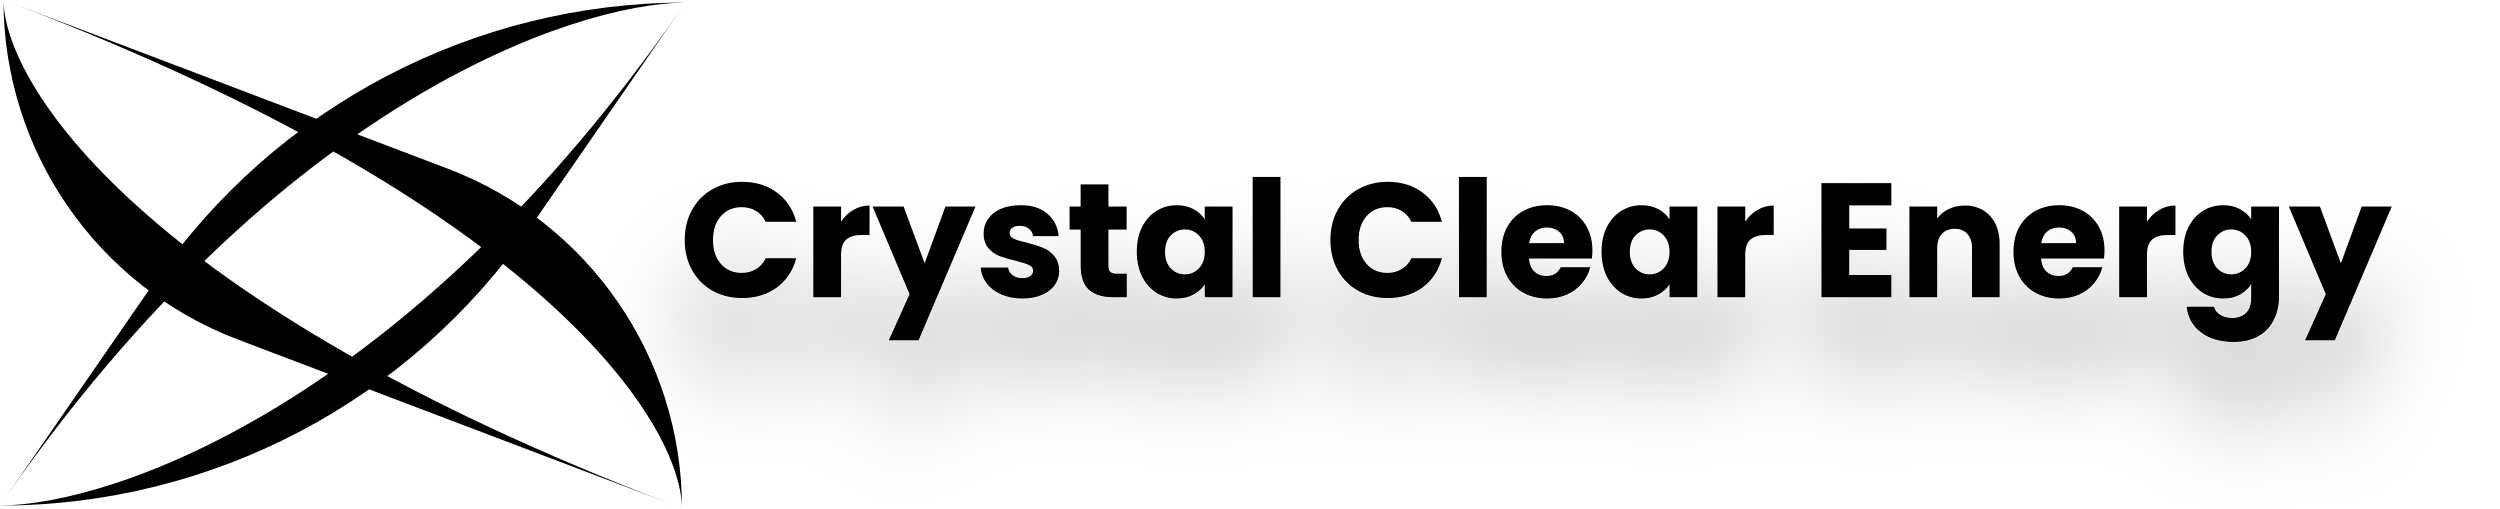
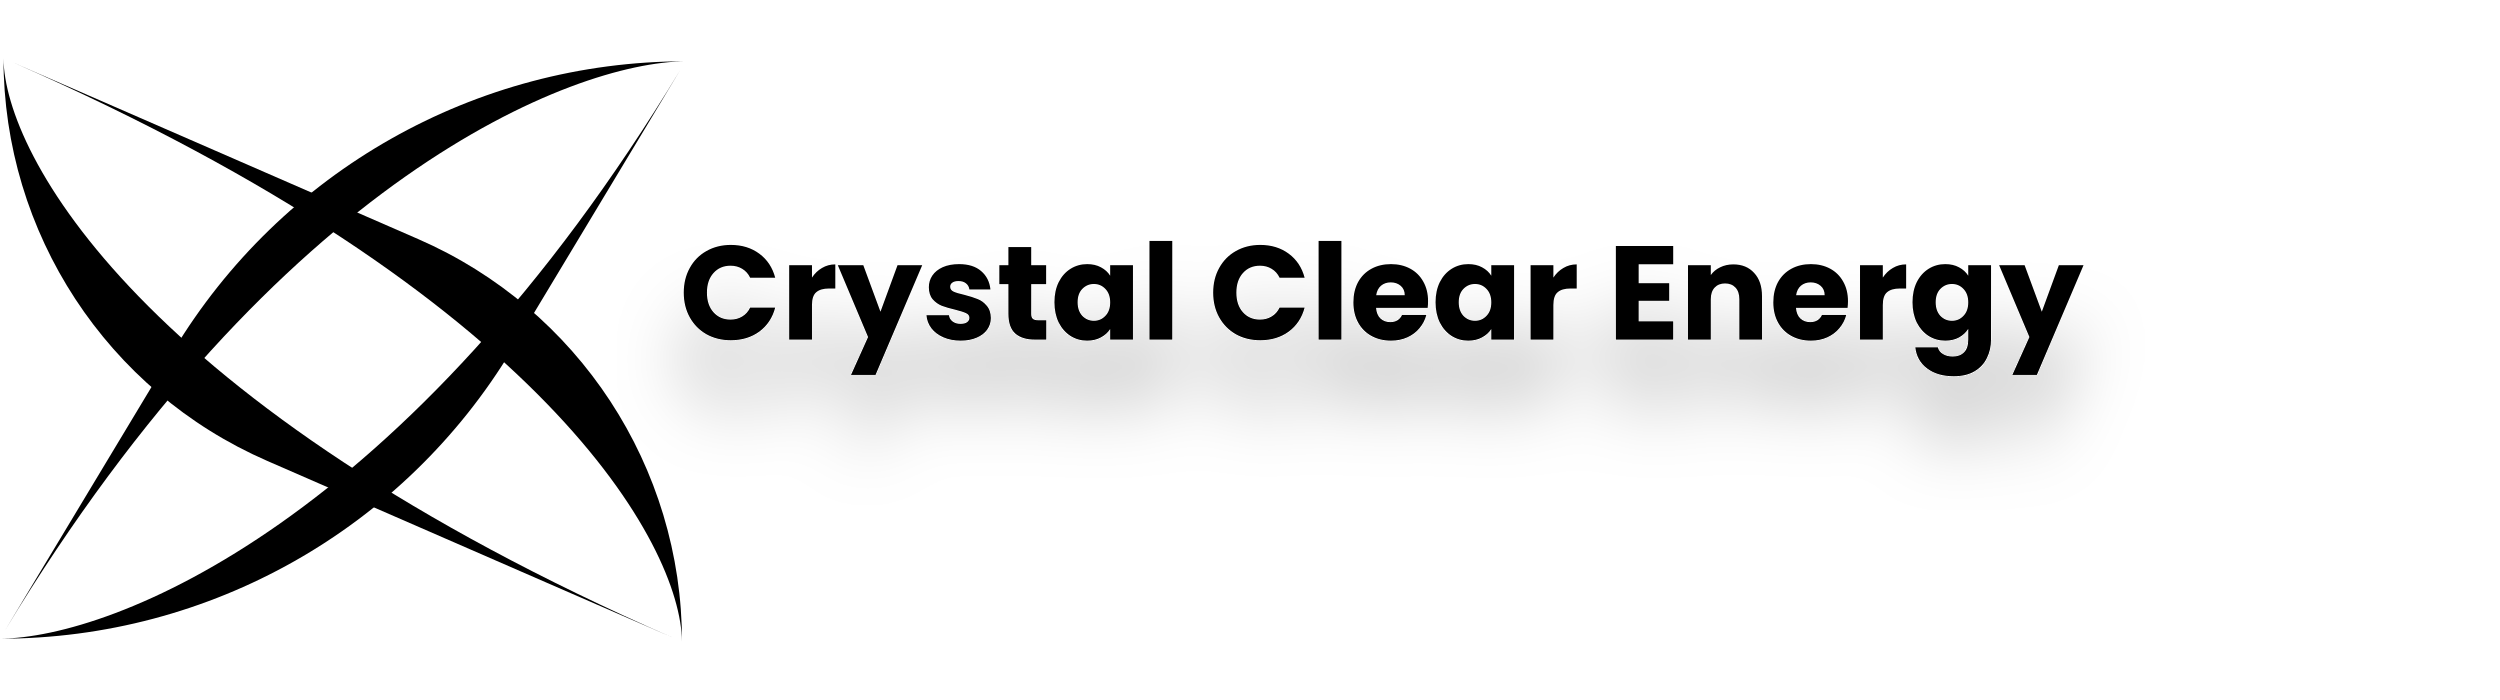
- <svg xmlns="http://www.w3.org/2000/svg" width="123" height="25" viewBox="0 0 123 25" fill="none">
-   <path d="M33.554 25C33.395 24.94 33.237 24.88 33.08 24.82L11.694 16.701C4.758 14.067 0.171 7.42 0.171 1.52588e-05C0.228 4.126 6.904 14.833 33.08 24.82L33.554 25Z" fill="black" />
-   <path d="M0.171 0C0.33 0.06 0.488 0.12 0.646 0.18L22.031 8.299C28.968 10.933 33.554 17.58 33.554 25C33.497 20.874 26.821 10.167 0.646 0.18L0.171 0Z" fill="black" />
-   <path d="M33.725 0.127C33.644 0.244 33.563 0.362 33.482 0.478L26.079 11.193C20.16 19.76 10.412 24.873 -4.19617e-05 24.873C5.566 24.831 20.01 19.882 33.482 0.478L33.725 0.127Z" fill="black" />
-   <path d="M0 24.873C0.081 24.756 0.162 24.638 0.243 24.521L7.646 13.807C13.565 5.24 23.313 0.127 33.725 0.127C28.159 0.169 13.715 5.118 0.243 24.521L0 24.873Z" fill="black" />
+ <svg xmlns="http://www.w3.org/2000/svg" width="125" height="35" viewBox="0 0 150 35" fill="none">
+   <path d="M40.92 35C40.726 34.916 40.533 34.832 40.341 34.748L16.027 24.151C6.42 19.963 0.209 10.48 0.209 2.28882e-05C0.278 5.776 8.419 20.766 40.341 34.748L40.92 35Z" fill="black" />
+   <path d="M0.209 0C0.402 0.084 0.595 0.168 0.787 0.252L25.101 10.849C34.708 15.037 40.92 24.52 40.92 35C40.85 29.224 32.709 14.234 0.787 0.252L0.209 0Z" fill="black" />
+   <path d="M41.128 0.177C41.029 0.342 40.93 0.506 40.832 0.67L30.733 17.449C24.245 28.23 12.582 34.822 -8.01086e-05 34.822C6.788 34.764 24.402 27.835 40.832 0.67L41.128 0.177Z" fill="black" />
+   <path d="M0 34.823C0.099 34.658 0.198 34.494 0.296 34.33L10.395 17.551C16.883 6.77 28.546 0.178 41.128 0.178C34.34 0.236 16.726 7.165 0.296 34.33L0 34.823Z" fill="black" />
  <g filter="url(#filter0_d_104_37)">
-     <path d="M33.688 11.809C33.688 11.254 33.808 10.761 34.048 10.329C34.288 9.892 34.621 9.553 35.048 9.313C35.48 9.068 35.968 8.945 36.512 8.945C37.179 8.945 37.749 9.121 38.224 9.473C38.699 9.825 39.016 10.305 39.176 10.913H37.672C37.56 10.678 37.4 10.5 37.192 10.377C36.989 10.254 36.757 10.193 36.496 10.193C36.075 10.193 35.733 10.34 35.472 10.633C35.211 10.926 35.08 11.318 35.08 11.809C35.08 12.3 35.211 12.692 35.472 12.985C35.733 13.278 36.075 13.425 36.496 13.425C36.757 13.425 36.989 13.364 37.192 13.241C37.4 13.118 37.56 12.94 37.672 12.705H39.176C39.016 13.313 38.699 13.793 38.224 14.145C37.749 14.492 37.179 14.665 36.512 14.665C35.968 14.665 35.48 14.545 35.048 14.305C34.621 14.06 34.288 13.721 34.048 13.289C33.808 12.857 33.688 12.364 33.688 11.809ZM41.382 10.905C41.542 10.66 41.742 10.468 41.982 10.329C42.222 10.185 42.488 10.113 42.782 10.113V11.561H42.406C42.064 11.561 41.808 11.636 41.638 11.785C41.467 11.929 41.382 12.185 41.382 12.553V14.625H40.014V10.161H41.382V10.905ZM47.995 10.161L45.196 16.745H43.724L44.748 14.473L42.931 10.161H44.459L45.492 12.953L46.516 10.161H47.995ZM50.306 14.689C49.917 14.689 49.57 14.622 49.266 14.489C48.962 14.356 48.722 14.174 48.546 13.945C48.37 13.71 48.272 13.449 48.25 13.161H49.602C49.618 13.316 49.69 13.441 49.818 13.537C49.946 13.633 50.103 13.681 50.29 13.681C50.461 13.681 50.592 13.649 50.682 13.585C50.778 13.516 50.826 13.428 50.826 13.321C50.826 13.193 50.76 13.1 50.626 13.041C50.493 12.977 50.277 12.908 49.978 12.833C49.658 12.758 49.392 12.681 49.178 12.601C48.965 12.516 48.781 12.385 48.626 12.209C48.471 12.028 48.394 11.785 48.394 11.481C48.394 11.225 48.464 10.993 48.602 10.785C48.746 10.572 48.954 10.404 49.226 10.281C49.504 10.158 49.831 10.097 50.21 10.097C50.77 10.097 51.21 10.236 51.53 10.513C51.855 10.79 52.042 11.158 52.09 11.617H50.826C50.805 11.462 50.736 11.34 50.618 11.249C50.506 11.158 50.357 11.113 50.17 11.113C50.01 11.113 49.888 11.145 49.802 11.209C49.717 11.268 49.674 11.35 49.674 11.457C49.674 11.585 49.741 11.681 49.874 11.745C50.013 11.809 50.226 11.873 50.514 11.937C50.845 12.022 51.114 12.108 51.322 12.193C51.53 12.273 51.712 12.406 51.866 12.593C52.026 12.774 52.109 13.02 52.114 13.329C52.114 13.59 52.039 13.825 51.89 14.033C51.746 14.236 51.535 14.396 51.258 14.513C50.986 14.63 50.669 14.689 50.306 14.689ZM55.439 13.465V14.625H54.743C54.247 14.625 53.861 14.505 53.583 14.265C53.306 14.02 53.167 13.622 53.167 13.073V11.297H52.623V10.161H53.167V9.073H54.535V10.161H55.431V11.297H54.535V13.089C54.535 13.222 54.567 13.318 54.631 13.377C54.695 13.436 54.802 13.465 54.951 13.465H55.439ZM55.929 12.385C55.929 11.926 56.014 11.524 56.185 11.177C56.361 10.83 56.599 10.564 56.897 10.377C57.196 10.19 57.529 10.097 57.897 10.097C58.212 10.097 58.486 10.161 58.721 10.289C58.961 10.417 59.145 10.585 59.273 10.793V10.161H60.641V14.625H59.273V13.993C59.14 14.201 58.953 14.369 58.713 14.497C58.478 14.625 58.204 14.689 57.889 14.689C57.526 14.689 57.196 14.596 56.897 14.409C56.599 14.217 56.361 13.948 56.185 13.601C56.014 13.249 55.929 12.844 55.929 12.385ZM59.273 12.393C59.273 12.052 59.177 11.782 58.985 11.585C58.798 11.388 58.569 11.289 58.297 11.289C58.025 11.289 57.793 11.388 57.601 11.585C57.414 11.777 57.321 12.044 57.321 12.385C57.321 12.726 57.414 12.998 57.601 13.201C57.793 13.398 58.025 13.497 58.297 13.497C58.569 13.497 58.798 13.398 58.985 13.201C59.177 13.004 59.273 12.734 59.273 12.393ZM62.999 8.705V14.625H61.631V8.705H62.999ZM65.454 11.809C65.454 11.254 65.573 10.761 65.814 10.329C66.053 9.892 66.387 9.553 66.814 9.313C67.246 9.068 67.734 8.945 68.278 8.945C68.944 8.945 69.515 9.121 69.99 9.473C70.464 9.825 70.781 10.305 70.942 10.913H69.438C69.326 10.678 69.165 10.5 68.957 10.377C68.755 10.254 68.523 10.193 68.261 10.193C67.84 10.193 67.499 10.34 67.237 10.633C66.976 10.926 66.846 11.318 66.846 11.809C66.846 12.3 66.976 12.692 67.237 12.985C67.499 13.278 67.84 13.425 68.261 13.425C68.523 13.425 68.755 13.364 68.957 13.241C69.165 13.118 69.326 12.94 69.438 12.705H70.942C70.781 13.313 70.464 13.793 69.99 14.145C69.515 14.492 68.944 14.665 68.278 14.665C67.734 14.665 67.246 14.545 66.814 14.305C66.387 14.06 66.053 13.721 65.814 13.289C65.573 12.857 65.454 12.364 65.454 11.809ZM73.147 8.705V14.625H71.779V8.705H73.147ZM78.347 12.321C78.347 12.449 78.339 12.582 78.323 12.721H75.227C75.248 12.998 75.336 13.212 75.491 13.361C75.651 13.505 75.845 13.577 76.075 13.577C76.416 13.577 76.653 13.433 76.787 13.145H78.243C78.168 13.438 78.032 13.702 77.835 13.937C77.643 14.172 77.4 14.356 77.107 14.489C76.813 14.622 76.485 14.689 76.123 14.689C75.685 14.689 75.296 14.596 74.955 14.409C74.613 14.222 74.347 13.956 74.155 13.609C73.963 13.262 73.867 12.857 73.867 12.393C73.867 11.929 73.96 11.524 74.147 11.177C74.339 10.83 74.605 10.564 74.947 10.377C75.288 10.19 75.68 10.097 76.123 10.097C76.555 10.097 76.939 10.188 77.275 10.369C77.611 10.55 77.872 10.809 78.059 11.145C78.251 11.481 78.347 11.873 78.347 12.321ZM76.947 11.961C76.947 11.726 76.867 11.54 76.707 11.401C76.547 11.262 76.347 11.193 76.107 11.193C75.877 11.193 75.683 11.26 75.523 11.393C75.368 11.526 75.272 11.716 75.235 11.961H76.947ZM78.796 12.385C78.796 11.926 78.882 11.524 79.052 11.177C79.228 10.83 79.466 10.564 79.764 10.377C80.063 10.19 80.396 10.097 80.764 10.097C81.079 10.097 81.354 10.161 81.588 10.289C81.828 10.417 82.012 10.585 82.14 10.793V10.161H83.508V14.625H82.14V13.993C82.007 14.201 81.82 14.369 81.58 14.497C81.346 14.625 81.071 14.689 80.756 14.689C80.394 14.689 80.063 14.596 79.764 14.409C79.466 14.217 79.228 13.948 79.052 13.601C78.882 13.249 78.796 12.844 78.796 12.385ZM82.14 12.393C82.14 12.052 82.044 11.782 81.852 11.585C81.666 11.388 81.436 11.289 81.164 11.289C80.892 11.289 80.66 11.388 80.468 11.585C80.282 11.777 80.188 12.044 80.188 12.385C80.188 12.726 80.282 12.998 80.468 13.201C80.66 13.398 80.892 13.497 81.164 13.497C81.436 13.497 81.666 13.398 81.852 13.201C82.044 13.004 82.14 12.734 82.14 12.393ZM85.866 10.905C86.026 10.66 86.226 10.468 86.466 10.329C86.706 10.185 86.973 10.113 87.266 10.113V11.561H86.89C86.549 11.561 86.293 11.636 86.122 11.785C85.951 11.929 85.866 12.185 85.866 12.553V14.625H84.498V10.161H85.866V10.905ZM90.983 10.105V11.241H92.815V12.297H90.983V13.529H93.055V14.625H89.615V9.009H93.055V10.105H90.983ZM96.663 10.113C97.186 10.113 97.602 10.284 97.911 10.625C98.226 10.961 98.383 11.425 98.383 12.017V14.625H97.023V12.201C97.023 11.902 96.946 11.67 96.791 11.505C96.637 11.34 96.429 11.257 96.167 11.257C95.906 11.257 95.698 11.34 95.543 11.505C95.389 11.67 95.311 11.902 95.311 12.201V14.625H93.943V10.161H95.311V10.753C95.45 10.556 95.637 10.401 95.871 10.289C96.106 10.172 96.37 10.113 96.663 10.113ZM103.542 12.321C103.542 12.449 103.534 12.582 103.518 12.721H100.422C100.443 12.998 100.531 13.212 100.686 13.361C100.846 13.505 101.041 13.577 101.27 13.577C101.611 13.577 101.849 13.433 101.982 13.145H103.438C103.363 13.438 103.227 13.702 103.03 13.937C102.838 14.172 102.595 14.356 102.302 14.489C102.009 14.622 101.681 14.689 101.318 14.689C100.881 14.689 100.491 14.596 100.15 14.409C99.809 14.222 99.542 13.956 99.35 13.609C99.158 13.262 99.062 12.857 99.062 12.393C99.062 11.929 99.155 11.524 99.342 11.177C99.534 10.83 99.801 10.564 100.142 10.377C100.483 10.19 100.875 10.097 101.318 10.097C101.75 10.097 102.134 10.188 102.47 10.369C102.806 10.55 103.067 10.809 103.254 11.145C103.446 11.481 103.542 11.873 103.542 12.321ZM102.142 11.961C102.142 11.726 102.062 11.54 101.902 11.401C101.742 11.262 101.542 11.193 101.302 11.193C101.073 11.193 100.878 11.26 100.718 11.393C100.563 11.526 100.467 11.716 100.43 11.961H102.142ZM105.632 10.905C105.792 10.66 105.992 10.468 106.232 10.329C106.472 10.185 106.738 10.113 107.032 10.113V11.561H106.656C106.314 11.561 106.058 11.636 105.888 11.785C105.717 11.929 105.632 12.185 105.632 12.553V14.625H104.264V10.161H105.632V10.905ZM109.382 10.097C109.696 10.097 109.971 10.161 110.206 10.289C110.446 10.417 110.63 10.585 110.758 10.793V10.161H112.126V14.617C112.126 15.028 112.043 15.398 111.878 15.729C111.718 16.065 111.47 16.332 111.134 16.529C110.803 16.726 110.39 16.825 109.894 16.825C109.232 16.825 108.696 16.668 108.286 16.353C107.875 16.044 107.64 15.622 107.582 15.089H108.934C108.976 15.26 109.078 15.393 109.238 15.489C109.398 15.59 109.595 15.641 109.83 15.641C110.112 15.641 110.336 15.558 110.502 15.393C110.672 15.233 110.758 14.974 110.758 14.617V13.985C110.624 14.193 110.44 14.364 110.206 14.497C109.971 14.625 109.696 14.689 109.382 14.689C109.014 14.689 108.68 14.596 108.382 14.409C108.083 14.217 107.846 13.948 107.67 13.601C107.499 13.249 107.414 12.844 107.414 12.385C107.414 11.926 107.499 11.524 107.67 11.177C107.846 10.83 108.083 10.564 108.382 10.377C108.68 10.19 109.014 10.097 109.382 10.097ZM110.758 12.393C110.758 12.052 110.662 11.782 110.47 11.585C110.283 11.388 110.054 11.289 109.782 11.289C109.51 11.289 109.278 11.388 109.086 11.585C108.899 11.777 108.806 12.044 108.806 12.385C108.806 12.726 108.899 12.998 109.086 13.201C109.278 13.398 109.51 13.497 109.782 13.497C110.054 13.497 110.283 13.398 110.47 13.201C110.662 13.004 110.758 12.734 110.758 12.393ZM117.675 10.161L114.875 16.745H113.403L114.427 14.473L112.611 10.161H114.139L115.171 12.953L116.195 10.161H117.675Z" fill="black" />
+     <path d="M41.025 14.059C41.025 13.504 41.145 13.011 41.385 12.579C41.625 12.142 41.958 11.803 42.385 11.563C42.817 11.318 43.305 11.195 43.849 11.195C44.516 11.195 45.086 11.371 45.561 11.723C46.035 12.075 46.353 12.555 46.513 13.163H45.009C44.897 12.928 44.737 12.75 44.529 12.627C44.326 12.504 44.094 12.443 43.833 12.443C43.411 12.443 43.07 12.59 42.809 12.883C42.547 13.176 42.417 13.568 42.417 14.059C42.417 14.55 42.547 14.942 42.809 15.235C43.07 15.528 43.411 15.675 43.833 15.675C44.094 15.675 44.326 15.614 44.529 15.491C44.737 15.368 44.897 15.19 45.009 14.955H46.513C46.353 15.563 46.035 16.043 45.561 16.395C45.086 16.742 44.516 16.915 43.849 16.915C43.305 16.915 42.817 16.795 42.385 16.555C41.958 16.31 41.625 15.971 41.385 15.539C41.145 15.107 41.025 14.614 41.025 14.059ZM48.719 13.155C48.879 12.91 49.079 12.718 49.319 12.579C49.559 12.435 49.825 12.363 50.119 12.363V13.811H49.743C49.401 13.811 49.145 13.886 48.975 14.035C48.804 14.179 48.719 14.435 48.719 14.803V16.875H47.351V12.411H48.719V13.155ZM55.333 12.411L52.532 18.995H51.06L52.084 16.723L50.269 12.411H51.797L52.828 15.203L53.852 12.411H55.333ZM57.643 16.939C57.254 16.939 56.907 16.872 56.603 16.739C56.299 16.606 56.059 16.424 55.883 16.195C55.707 15.96 55.608 15.699 55.587 15.411H56.939C56.955 15.566 57.027 15.691 57.155 15.787C57.283 15.883 57.441 15.931 57.627 15.931C57.798 15.931 57.928 15.899 58.019 15.835C58.115 15.766 58.163 15.678 58.163 15.571C58.163 15.443 58.096 15.35 57.963 15.291C57.83 15.227 57.614 15.158 57.315 15.083C56.995 15.008 56.728 14.931 56.515 14.851C56.302 14.766 56.118 14.635 55.963 14.459C55.809 14.278 55.731 14.035 55.731 13.731C55.731 13.475 55.8 13.243 55.939 13.035C56.083 12.822 56.291 12.654 56.563 12.531C56.84 12.408 57.169 12.347 57.547 12.347C58.107 12.347 58.547 12.486 58.867 12.763C59.193 13.04 59.379 13.408 59.427 13.867H58.163C58.142 13.712 58.072 13.59 57.955 13.499C57.843 13.408 57.694 13.363 57.507 13.363C57.347 13.363 57.224 13.395 57.139 13.459C57.054 13.518 57.011 13.6 57.011 13.707C57.011 13.835 57.078 13.931 57.211 13.995C57.35 14.059 57.563 14.123 57.851 14.187C58.182 14.272 58.451 14.358 58.659 14.443C58.867 14.523 59.048 14.656 59.203 14.843C59.363 15.024 59.446 15.27 59.451 15.579C59.451 15.84 59.377 16.075 59.227 16.283C59.083 16.486 58.873 16.646 58.595 16.763C58.323 16.88 58.006 16.939 57.643 16.939ZM62.776 15.715V16.875H62.08C61.584 16.875 61.197 16.755 60.92 16.515C60.643 16.27 60.504 15.872 60.504 15.323V13.547H59.96V12.411H60.504V11.323H61.872V12.411H62.768V13.547H61.872V15.339C61.872 15.472 61.904 15.568 61.968 15.627C62.032 15.686 62.139 15.715 62.288 15.715H62.776ZM63.266 14.635C63.266 14.176 63.351 13.774 63.522 13.427C63.698 13.08 63.935 12.814 64.234 12.627C64.533 12.44 64.866 12.347 65.234 12.347C65.549 12.347 65.823 12.411 66.058 12.539C66.298 12.667 66.482 12.835 66.61 13.043V12.411H67.978V16.875H66.61V16.243C66.477 16.451 66.29 16.619 66.05 16.747C65.815 16.875 65.541 16.939 65.226 16.939C64.863 16.939 64.533 16.846 64.234 16.659C63.935 16.467 63.698 16.198 63.522 15.851C63.351 15.499 63.266 15.094 63.266 14.635ZM66.61 14.643C66.61 14.302 66.514 14.032 66.322 13.835C66.135 13.638 65.906 13.539 65.634 13.539C65.362 13.539 65.13 13.638 64.938 13.835C64.751 14.027 64.658 14.294 64.658 14.635C64.658 14.976 64.751 15.248 64.938 15.451C65.13 15.648 65.362 15.747 65.634 15.747C65.906 15.747 66.135 15.648 66.322 15.451C66.514 15.254 66.61 14.984 66.61 14.643ZM70.336 10.955V16.875H68.968V10.955H70.336ZM72.79 14.059C72.79 13.504 72.91 13.011 73.15 12.579C73.391 12.142 73.724 11.803 74.15 11.563C74.582 11.318 75.07 11.195 75.615 11.195C76.281 11.195 76.852 11.371 77.326 11.723C77.801 12.075 78.118 12.555 78.278 13.163H76.775C76.662 12.928 76.502 12.75 76.294 12.627C76.092 12.504 75.86 12.443 75.599 12.443C75.177 12.443 74.836 12.59 74.575 12.883C74.313 13.176 74.183 13.568 74.183 14.059C74.183 14.55 74.313 14.942 74.575 15.235C74.836 15.528 75.177 15.675 75.599 15.675C75.86 15.675 76.092 15.614 76.294 15.491C76.502 15.368 76.662 15.19 76.775 14.955H78.278C78.118 15.563 77.801 16.043 77.326 16.395C76.852 16.742 76.281 16.915 75.615 16.915C75.07 16.915 74.582 16.795 74.15 16.555C73.724 16.31 73.391 15.971 73.15 15.539C72.91 15.107 72.79 14.614 72.79 14.059ZM80.484 10.955V16.875H79.116V10.955H80.484ZM85.684 14.571C85.684 14.699 85.676 14.832 85.66 14.971H82.564C82.585 15.248 82.673 15.462 82.828 15.611C82.988 15.755 83.182 15.827 83.412 15.827C83.753 15.827 83.99 15.683 84.124 15.395H85.58C85.505 15.688 85.369 15.952 85.172 16.187C84.98 16.422 84.737 16.606 84.444 16.739C84.15 16.872 83.822 16.939 83.46 16.939C83.022 16.939 82.633 16.846 82.292 16.659C81.95 16.472 81.684 16.206 81.492 15.859C81.3 15.512 81.204 15.107 81.204 14.643C81.204 14.179 81.297 13.774 81.484 13.427C81.676 13.08 81.942 12.814 82.284 12.627C82.625 12.44 83.017 12.347 83.46 12.347C83.892 12.347 84.276 12.438 84.612 12.619C84.948 12.8 85.209 13.059 85.396 13.395C85.588 13.731 85.684 14.123 85.684 14.571ZM84.284 14.211C84.284 13.976 84.204 13.79 84.044 13.651C83.884 13.512 83.684 13.443 83.444 13.443C83.214 13.443 83.02 13.51 82.86 13.643C82.705 13.776 82.609 13.966 82.572 14.211H84.284ZM86.133 14.635C86.133 14.176 86.219 13.774 86.389 13.427C86.565 13.08 86.803 12.814 87.101 12.627C87.4 12.44 87.733 12.347 88.101 12.347C88.416 12.347 88.691 12.411 88.925 12.539C89.165 12.667 89.349 12.835 89.477 13.043V12.411H90.845V16.875H89.477V16.243C89.344 16.451 89.157 16.619 88.917 16.747C88.683 16.875 88.408 16.939 88.093 16.939C87.731 16.939 87.4 16.846 87.101 16.659C86.803 16.467 86.565 16.198 86.389 15.851C86.219 15.499 86.133 15.094 86.133 14.635ZM89.477 14.643C89.477 14.302 89.381 14.032 89.189 13.835C89.003 13.638 88.773 13.539 88.501 13.539C88.229 13.539 87.997 13.638 87.805 13.835C87.619 14.027 87.525 14.294 87.525 14.635C87.525 14.976 87.619 15.248 87.805 15.451C87.997 15.648 88.229 15.747 88.501 15.747C88.773 15.747 89.003 15.648 89.189 15.451C89.381 15.254 89.477 14.984 89.477 14.643ZM93.203 13.155C93.363 12.91 93.563 12.718 93.803 12.579C94.043 12.435 94.31 12.363 94.603 12.363V13.811H94.227C93.886 13.811 93.63 13.886 93.459 14.035C93.288 14.179 93.203 14.435 93.203 14.803V16.875H91.835V12.411H93.203V13.155ZM98.32 12.355V13.491H100.152V14.547H98.32V15.779H100.392V16.875H96.952V11.259H100.392V12.355H98.32ZM104 12.363C104.523 12.363 104.939 12.534 105.248 12.875C105.563 13.211 105.72 13.675 105.72 14.267V16.875H104.36V14.451C104.36 14.152 104.283 13.92 104.128 13.755C103.974 13.59 103.766 13.507 103.504 13.507C103.243 13.507 103.035 13.59 102.88 13.755C102.726 13.92 102.648 14.152 102.648 14.451V16.875H101.28V12.411H102.648V13.003C102.787 12.806 102.974 12.651 103.208 12.539C103.443 12.422 103.707 12.363 104 12.363ZM110.879 14.571C110.879 14.699 110.871 14.832 110.855 14.971H107.759C107.78 15.248 107.868 15.462 108.023 15.611C108.183 15.755 108.378 15.827 108.607 15.827C108.948 15.827 109.186 15.683 109.319 15.395H110.775C110.7 15.688 110.564 15.952 110.367 16.187C110.175 16.422 109.932 16.606 109.639 16.739C109.346 16.872 109.018 16.939 108.655 16.939C108.218 16.939 107.828 16.846 107.487 16.659C107.146 16.472 106.879 16.206 106.687 15.859C106.495 15.512 106.399 15.107 106.399 14.643C106.399 14.179 106.492 13.774 106.679 13.427C106.871 13.08 107.138 12.814 107.479 12.627C107.82 12.44 108.212 12.347 108.655 12.347C109.087 12.347 109.471 12.438 109.807 12.619C110.143 12.8 110.404 13.059 110.591 13.395C110.783 13.731 110.879 14.123 110.879 14.571ZM109.479 14.211C109.479 13.976 109.399 13.79 109.239 13.651C109.079 13.512 108.879 13.443 108.639 13.443C108.41 13.443 108.215 13.51 108.055 13.643C107.9 13.776 107.804 13.966 107.767 14.211H109.479ZM112.969 13.155C113.129 12.91 113.329 12.718 113.569 12.579C113.809 12.435 114.075 12.363 114.369 12.363V13.811H113.993C113.651 13.811 113.395 13.886 113.225 14.035C113.054 14.179 112.969 14.435 112.969 14.803V16.875H111.601V12.411H112.969V13.155ZM116.718 12.347C117.033 12.347 117.308 12.411 117.542 12.539C117.782 12.667 117.966 12.835 118.094 13.043V12.411H119.462V16.867C119.462 17.278 119.38 17.648 119.214 17.979C119.054 18.315 118.806 18.582 118.47 18.779C118.14 18.976 117.726 19.075 117.23 19.075C116.569 19.075 116.033 18.918 115.622 18.603C115.212 18.294 114.977 17.872 114.918 17.339H116.27C116.313 17.51 116.414 17.643 116.574 17.739C116.734 17.84 116.932 17.891 117.166 17.891C117.449 17.891 117.673 17.808 117.838 17.643C118.009 17.483 118.094 17.224 118.094 16.867V16.235C117.961 16.443 117.777 16.614 117.542 16.747C117.308 16.875 117.033 16.939 116.718 16.939C116.35 16.939 116.017 16.846 115.718 16.659C115.42 16.467 115.182 16.198 115.006 15.851C114.836 15.499 114.75 15.094 114.75 14.635C114.75 14.176 114.836 13.774 115.006 13.427C115.182 13.08 115.42 12.814 115.718 12.627C116.017 12.44 116.35 12.347 116.718 12.347ZM118.094 14.643C118.094 14.302 117.998 14.032 117.806 13.835C117.62 13.638 117.39 13.539 117.118 13.539C116.846 13.539 116.614 13.638 116.422 13.835C116.236 14.027 116.142 14.294 116.142 14.635C116.142 14.976 116.236 15.248 116.422 15.451C116.614 15.648 116.846 15.747 117.118 15.747C117.39 15.747 117.62 15.648 117.806 15.451C117.998 15.254 118.094 14.984 118.094 14.643ZM125.012 12.411L122.212 18.995H120.74L121.764 16.723L119.948 12.411H121.476L122.508 15.203L123.532 12.411H125.012Z" fill="black" />
  </g>
  <defs>
-     <filter id="filter0_d_104_37" x="29.688" y="8.705" width="91.987" height="16.12" filterUnits="userSpaceOnUse" color-interpolation-filters="sRGB">
+     <filter id="filter0_d_104_37" x="37.025" y="10.955" width="91.987" height="16.12" filterUnits="userSpaceOnUse" color-interpolation-filters="sRGB">
      <feFlood flood-opacity="0" result="BackgroundImageFix" />
      <feColorMatrix in="SourceAlpha" type="matrix" values="0 0 0 0 0 0 0 0 0 0 0 0 0 0 0 0 0 0 127 0" result="hardAlpha" />
      <feOffset dy="4" />
      <feGaussianBlur stdDeviation="2" />
      <feComposite in2="hardAlpha" operator="out" />
      <feColorMatrix type="matrix" values="0 0 0 0 0 0 0 0 0 0 0 0 0 0 0 0 0 0 0.25 0" />
      <feBlend mode="normal" in2="BackgroundImageFix" result="effect1_dropShadow_104_37" />
      <feBlend mode="normal" in="SourceGraphic" in2="effect1_dropShadow_104_37" result="shape" />
    </filter>
  </defs>
</svg>
